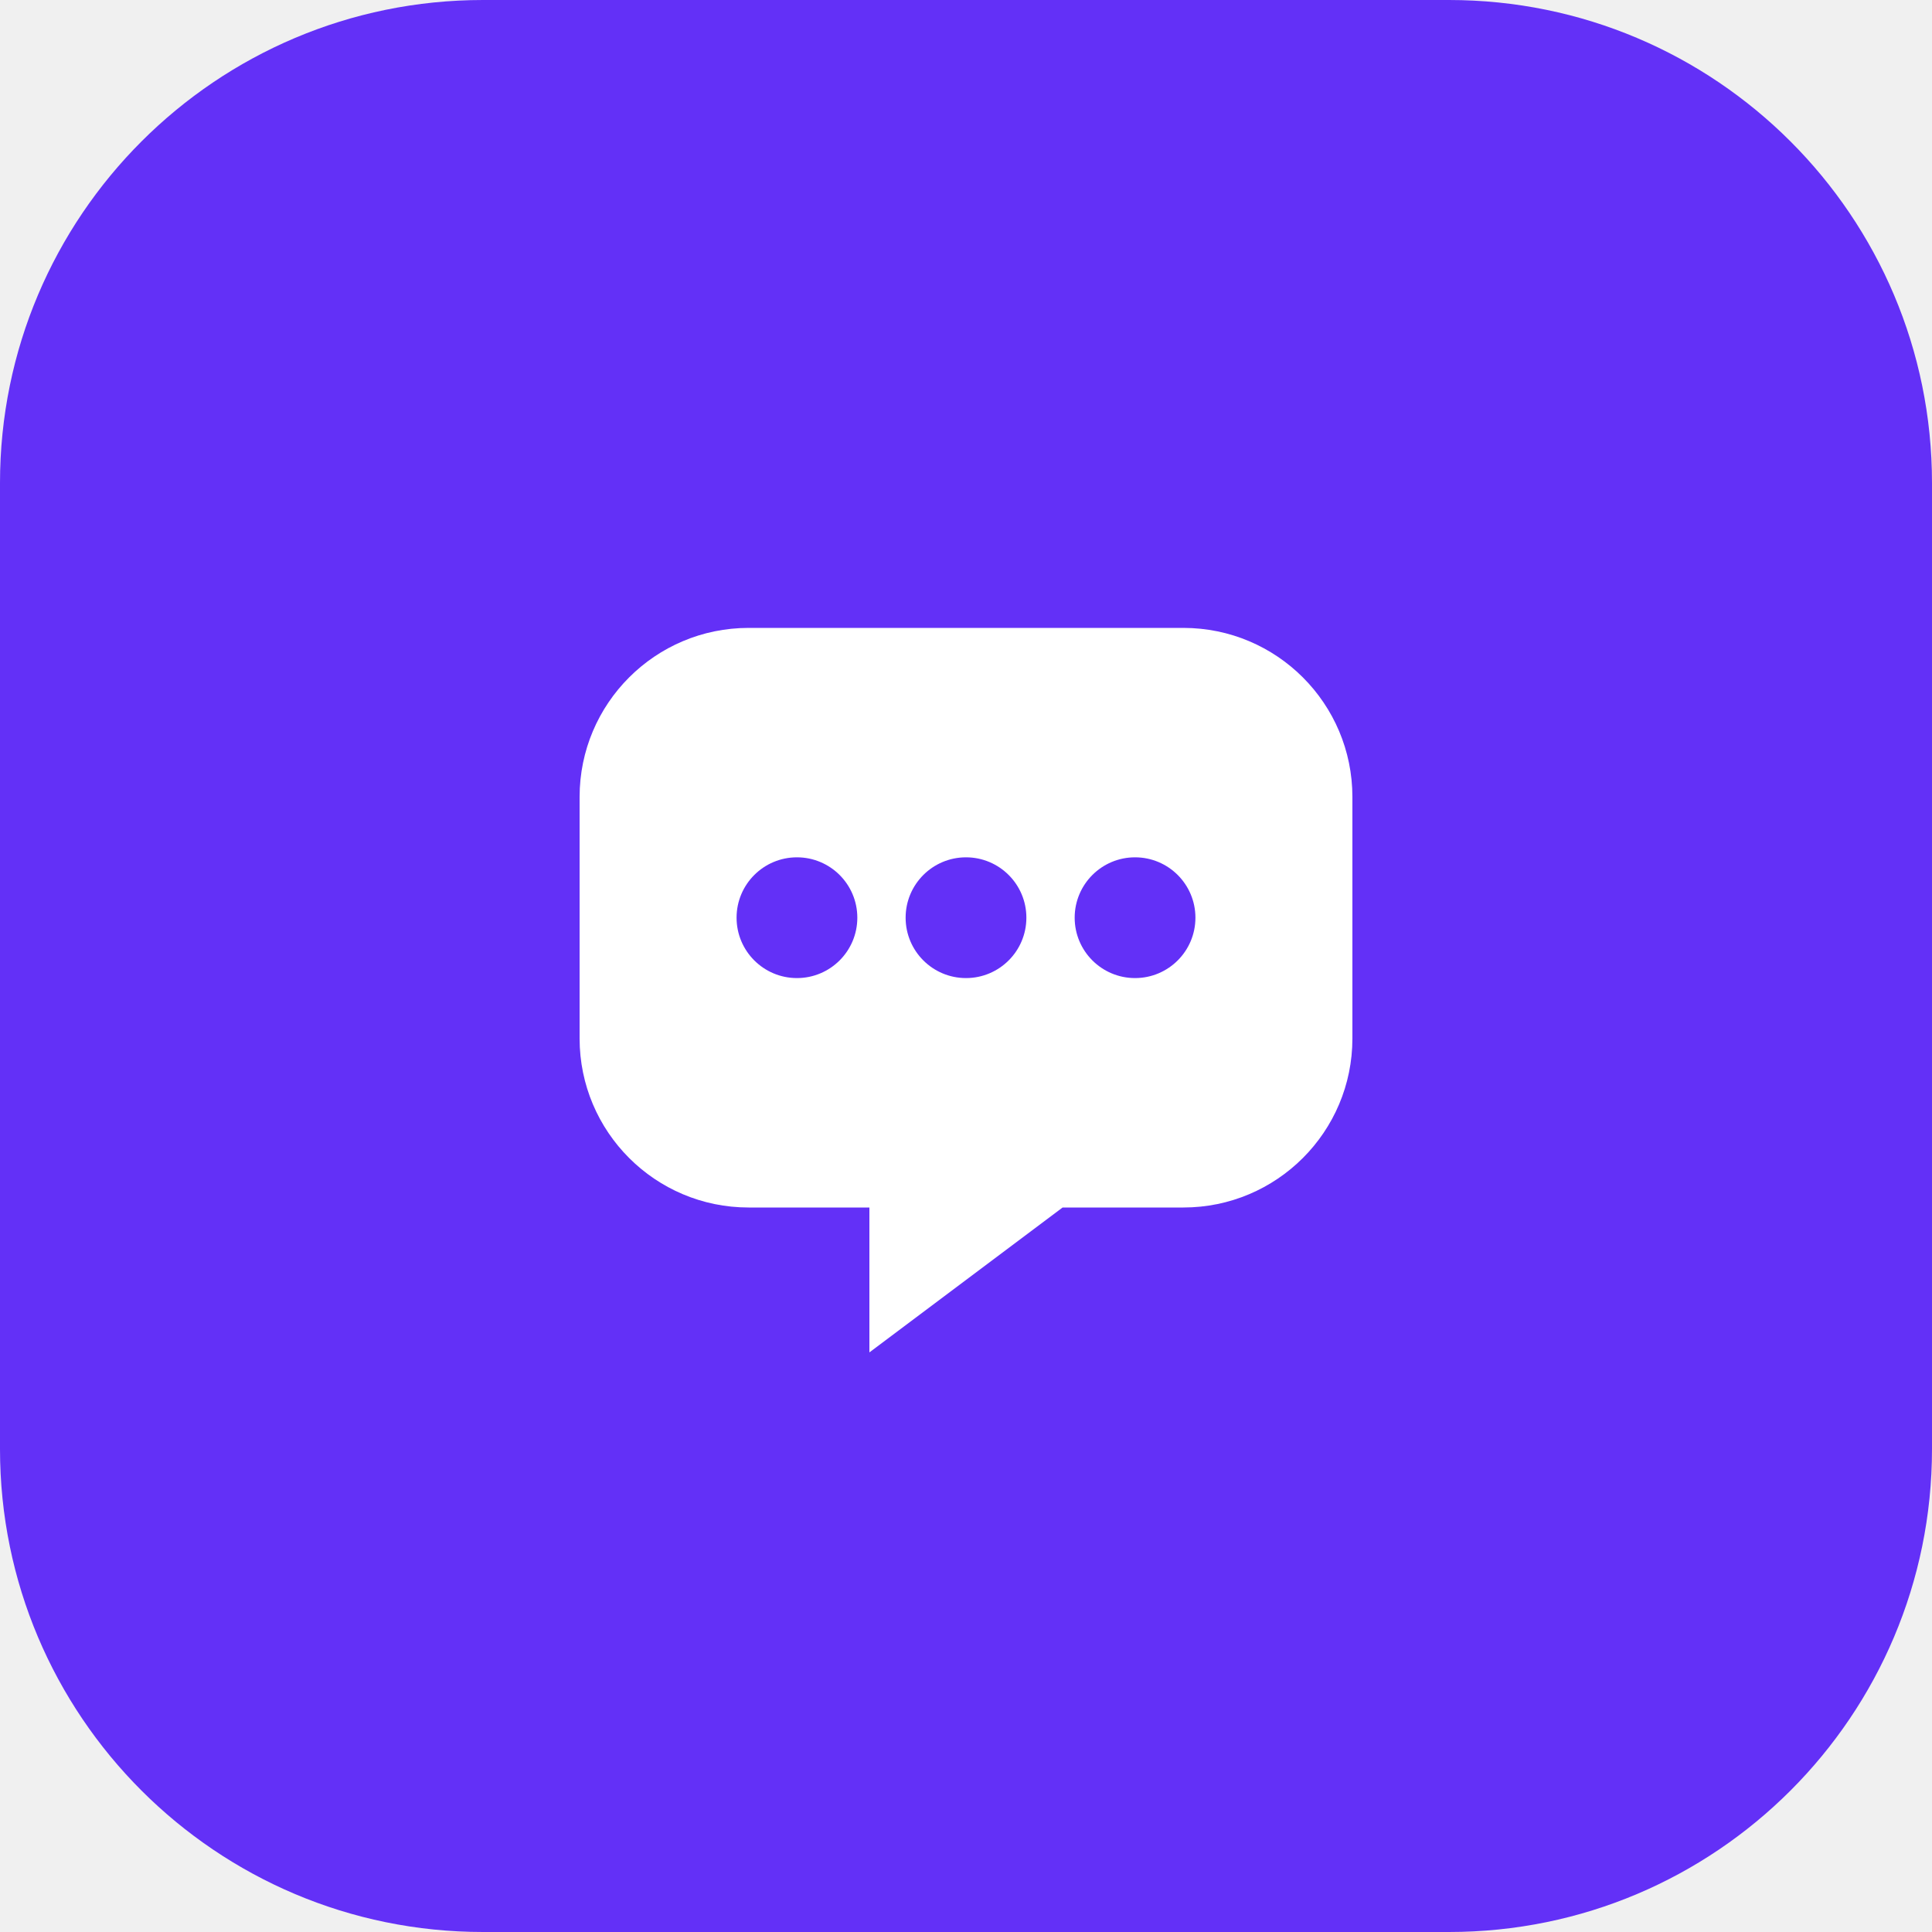
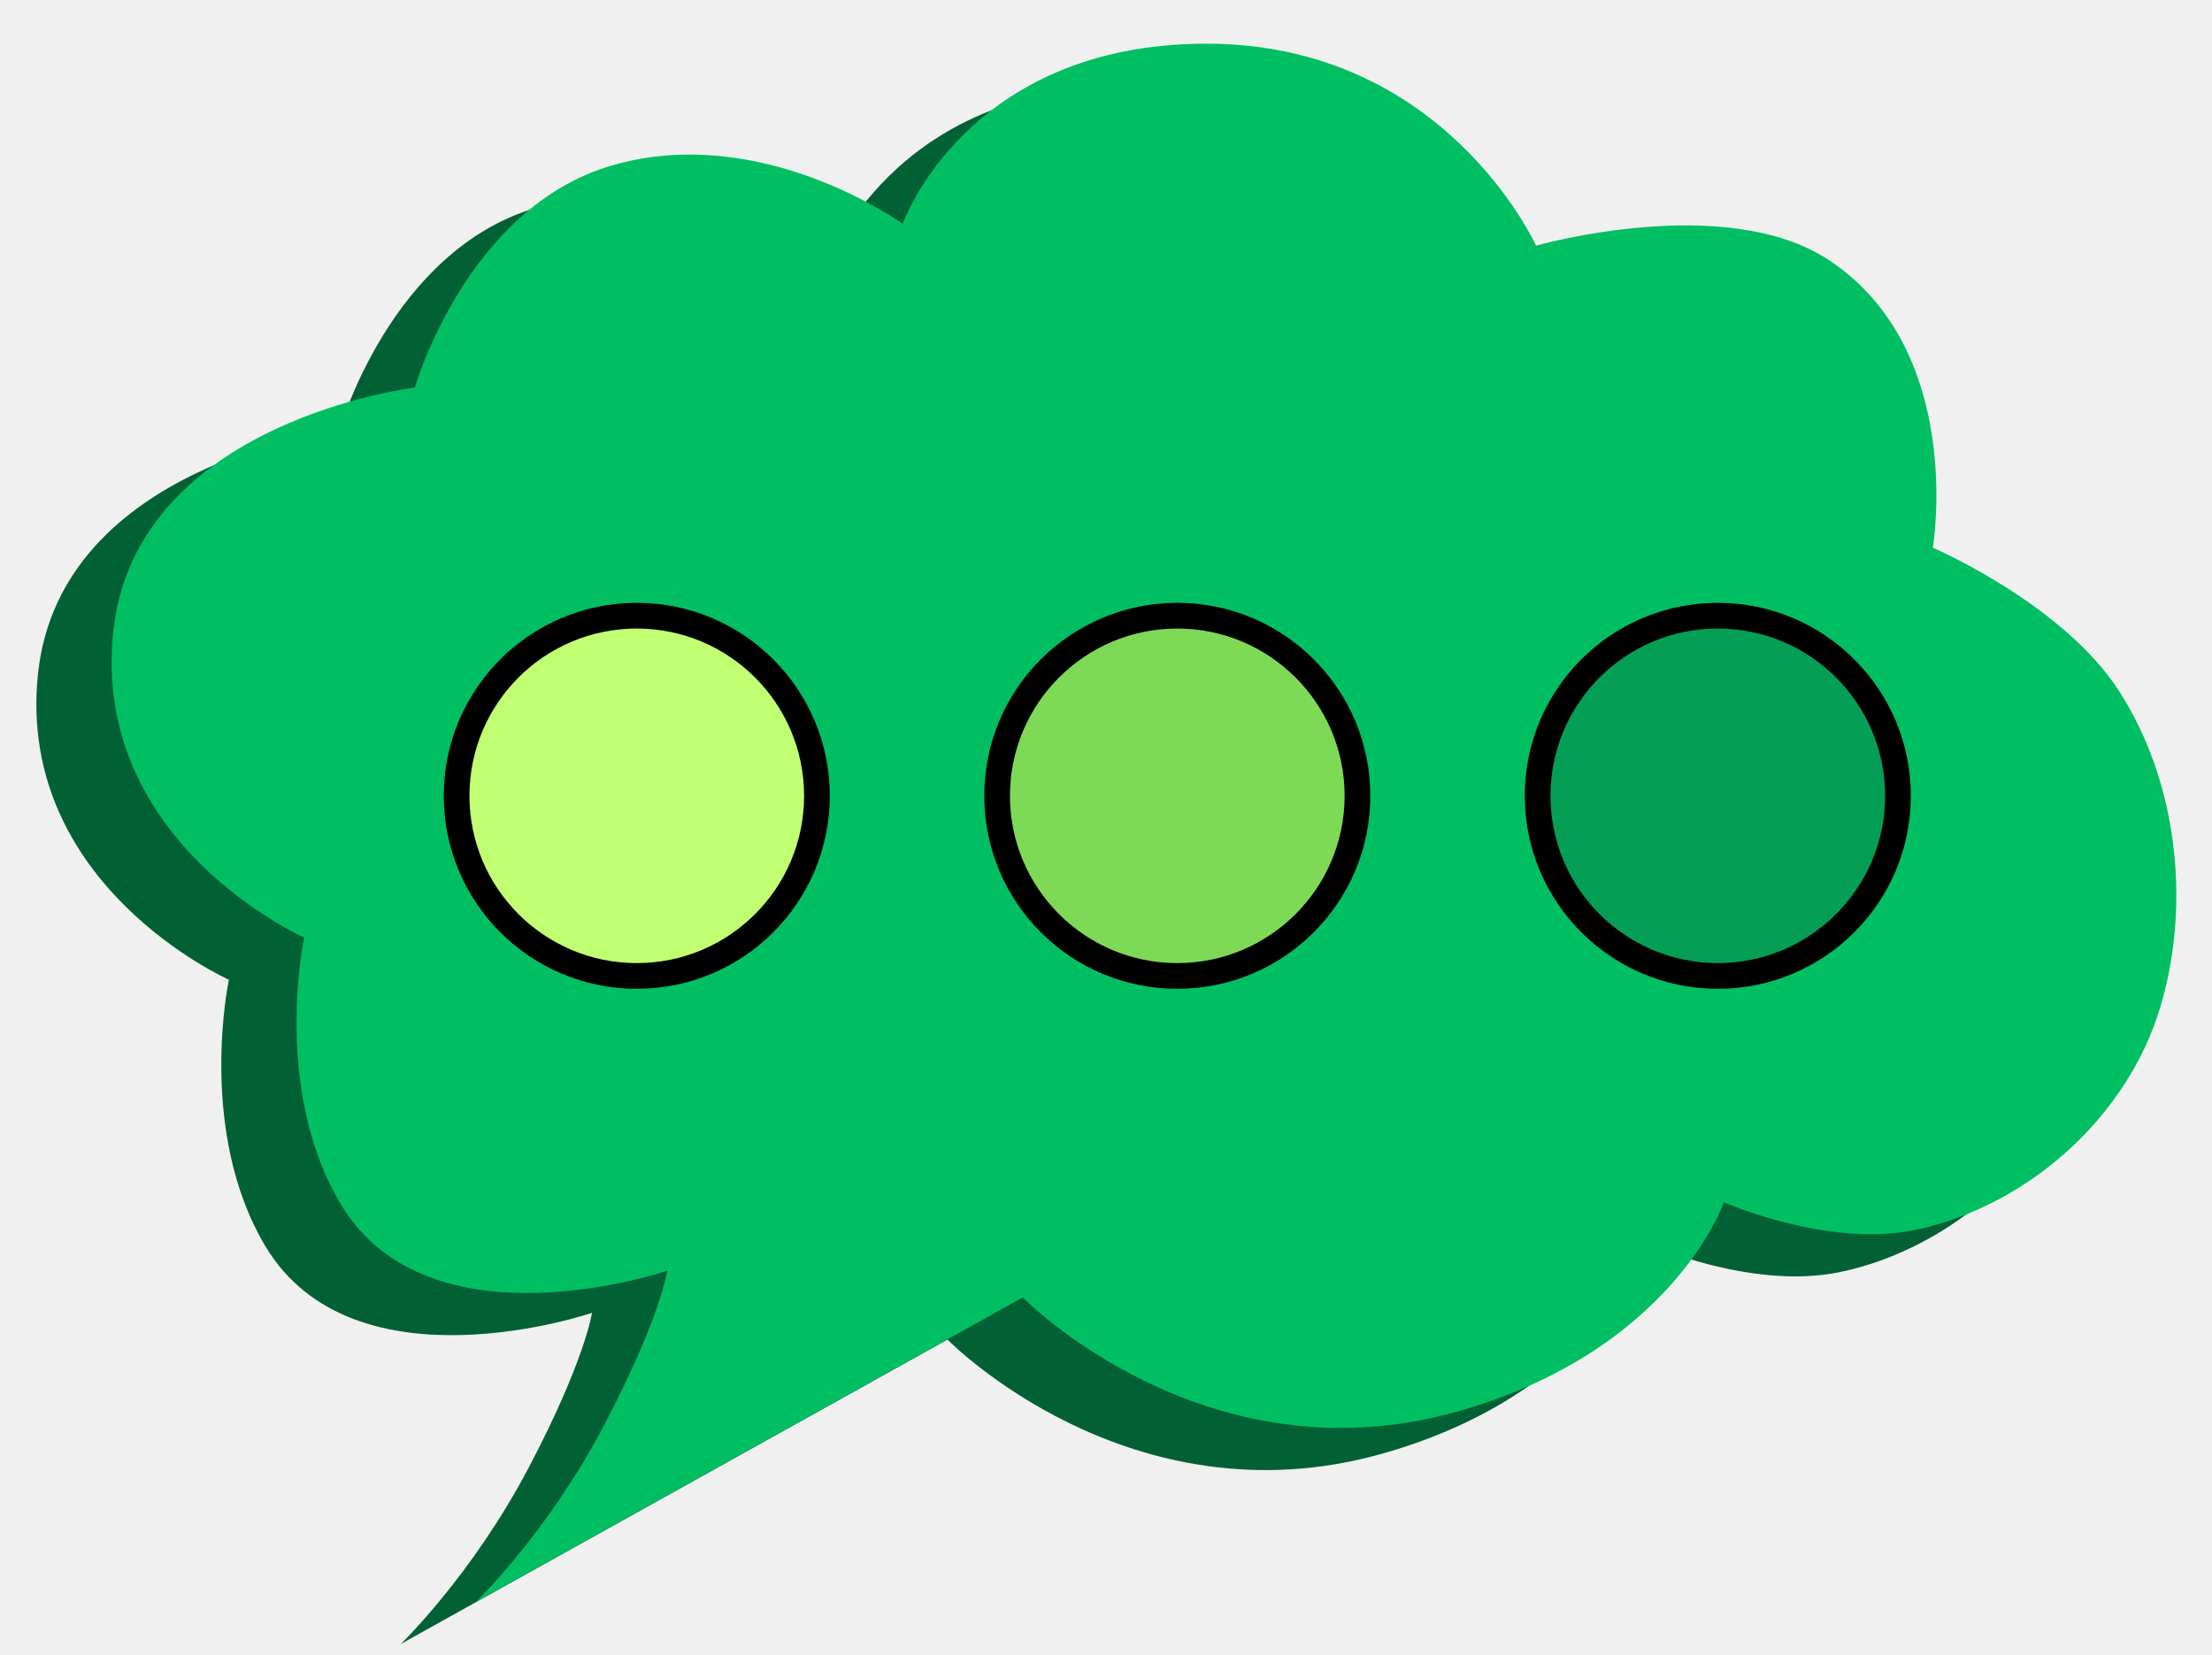
- <svg xmlns="http://www.w3.org/2000/svg" width="40" height="40" viewBox="0 0 40 40" fill="none">
-   <rect width="40" height="40" rx="10" fill="#6330f7" />
-   <path d="M12 16.5C12 14.567 13.567 13 15.5 13h9c1.933 0 3.5 1.567 3.5 3.5v5c0 1.933-1.567 3.5-3.5 3.5H22l-4 3v-3h-2.5c-1.933 0-3.5-1.567-3.5-3.5v-5z" fill="white" />
-   <circle cx="16.5" cy="19" r="1.25" fill="#6330f7" />
-   <circle cx="20" cy="19" r="1.25" fill="#6330f7" />
-   <circle cx="23.5" cy="19" r="1.25" fill="#6330f7" />
+ <svg xmlns="http://www.w3.org/2000/svg" width="122.772mm" height="91.839mm" viewBox="0 0 122.772 91.839" version="1.1" id="svg1" xml:space="preserve">
+   <defs id="defs1" />
+   <g id="layer2" style="display:inline" transform="translate(-44.65716,-90.81734)">
+     <path style="display:inline;fill:#026134;fill-opacity:1;stroke:none;stroke-width:0;stroke-dasharray:none;stroke-opacity:1" d="m 63.506,114.677 c 0,0 2.849,-9.96 10.91,-12.324 8.345,-2.447 16.163,3.233 16.163,3.233 0,0 3.511,-10.001 16.87,-10.001 13.234,0 18.285,11.213 18.285,11.213 0,0 10.519,-3.003 16.264,0.808 7.607,5.045 5.758,15.961 5.758,15.961 0,0 7.274,3.122 10.393,8.043 4.068,6.417 3.835,14.879 1.17,20.127 -2.719,5.354 -7.867,8.792 -12.69,9.733 -4.823,0.94 -10.471,-1.569 -10.471,-1.569 0,0 -2.805,8.237 -14.784,11.622 -14.051,3.971 -24.129,-6.335 -24.129,-6.335 l -30.343,16.901 c 0,0 3.946,-3.796 7.105,-9.803 3.128,-5.948 3.508,-8.583 3.508,-8.583 0,0 -13.215,4.522 -18.128,-3.699 -3.822,-6.396 -2.026,-14.794 -2.026,-14.794 0,0 -11.81,-5.241 -10.598,-16.959 1.212,-11.718 16.741,-13.574 16.741,-13.574 z" id="path1-5" />
+     <path style="display:inline;fill:#00bf63;fill-opacity:1;stroke:none;stroke-width:0;stroke-dasharray:none;stroke-opacity:1" d="m 67.684,112.335 c 0,0 2.849,-9.96 10.91,-12.324 8.345,-2.447 16.163,3.233 16.163,3.233 0,0 3.511,-10.001 16.87,-10.001 13.234,10e-7 18.285,11.213 18.285,11.213 0,0 10.519,-3.003 16.264,0.808 7.607,5.045 5.758,15.961 5.758,15.961 0,0 7.274,3.122 10.393,8.043 4.068,6.417 3.835,14.879 1.17,20.127 -2.719,5.354 -7.867,8.792 -12.69,9.733 -4.823,0.94 -10.471,-1.569 -10.471,-1.569 0,0 -2.805,8.237 -14.784,11.622 -14.051,3.971 -24.129,-6.335 -24.129,-6.335 l -30.343,16.901 c 0,0 3.946,-3.796 7.105,-9.803 3.128,-5.948 3.508,-8.583 3.508,-8.583 0,0 -13.215,4.522 -18.128,-3.699 -3.822,-6.396 -2.026,-14.794 -2.026,-14.794 0,0 -11.81,-5.241 -10.598,-16.959 1.212,-11.718 16.741,-13.574 16.741,-13.574 z" id="path1" />
+     <circle style="display:inline;fill:#049f54;fill-opacity:1;stroke:#000000;stroke-width:1.426;stroke-dasharray:none;stroke-opacity:1" id="path3" cx="140" cy="135" r="10" />
+     <circle style="display:inline;fill:#7ed957;fill-opacity:1;stroke:#000000;stroke-width:1.426;stroke-dasharray:none;stroke-opacity:1" id="circle3" cx="110" cy="135" r="10" />
+     <circle style="display:inline;fill:#c1ff72;fill-opacity:1;stroke:#000000;stroke-width:1.426;stroke-dasharray:none;stroke-opacity:1" id="circle4" cx="80" cy="135" r="10" />
+   </g>
</svg>
